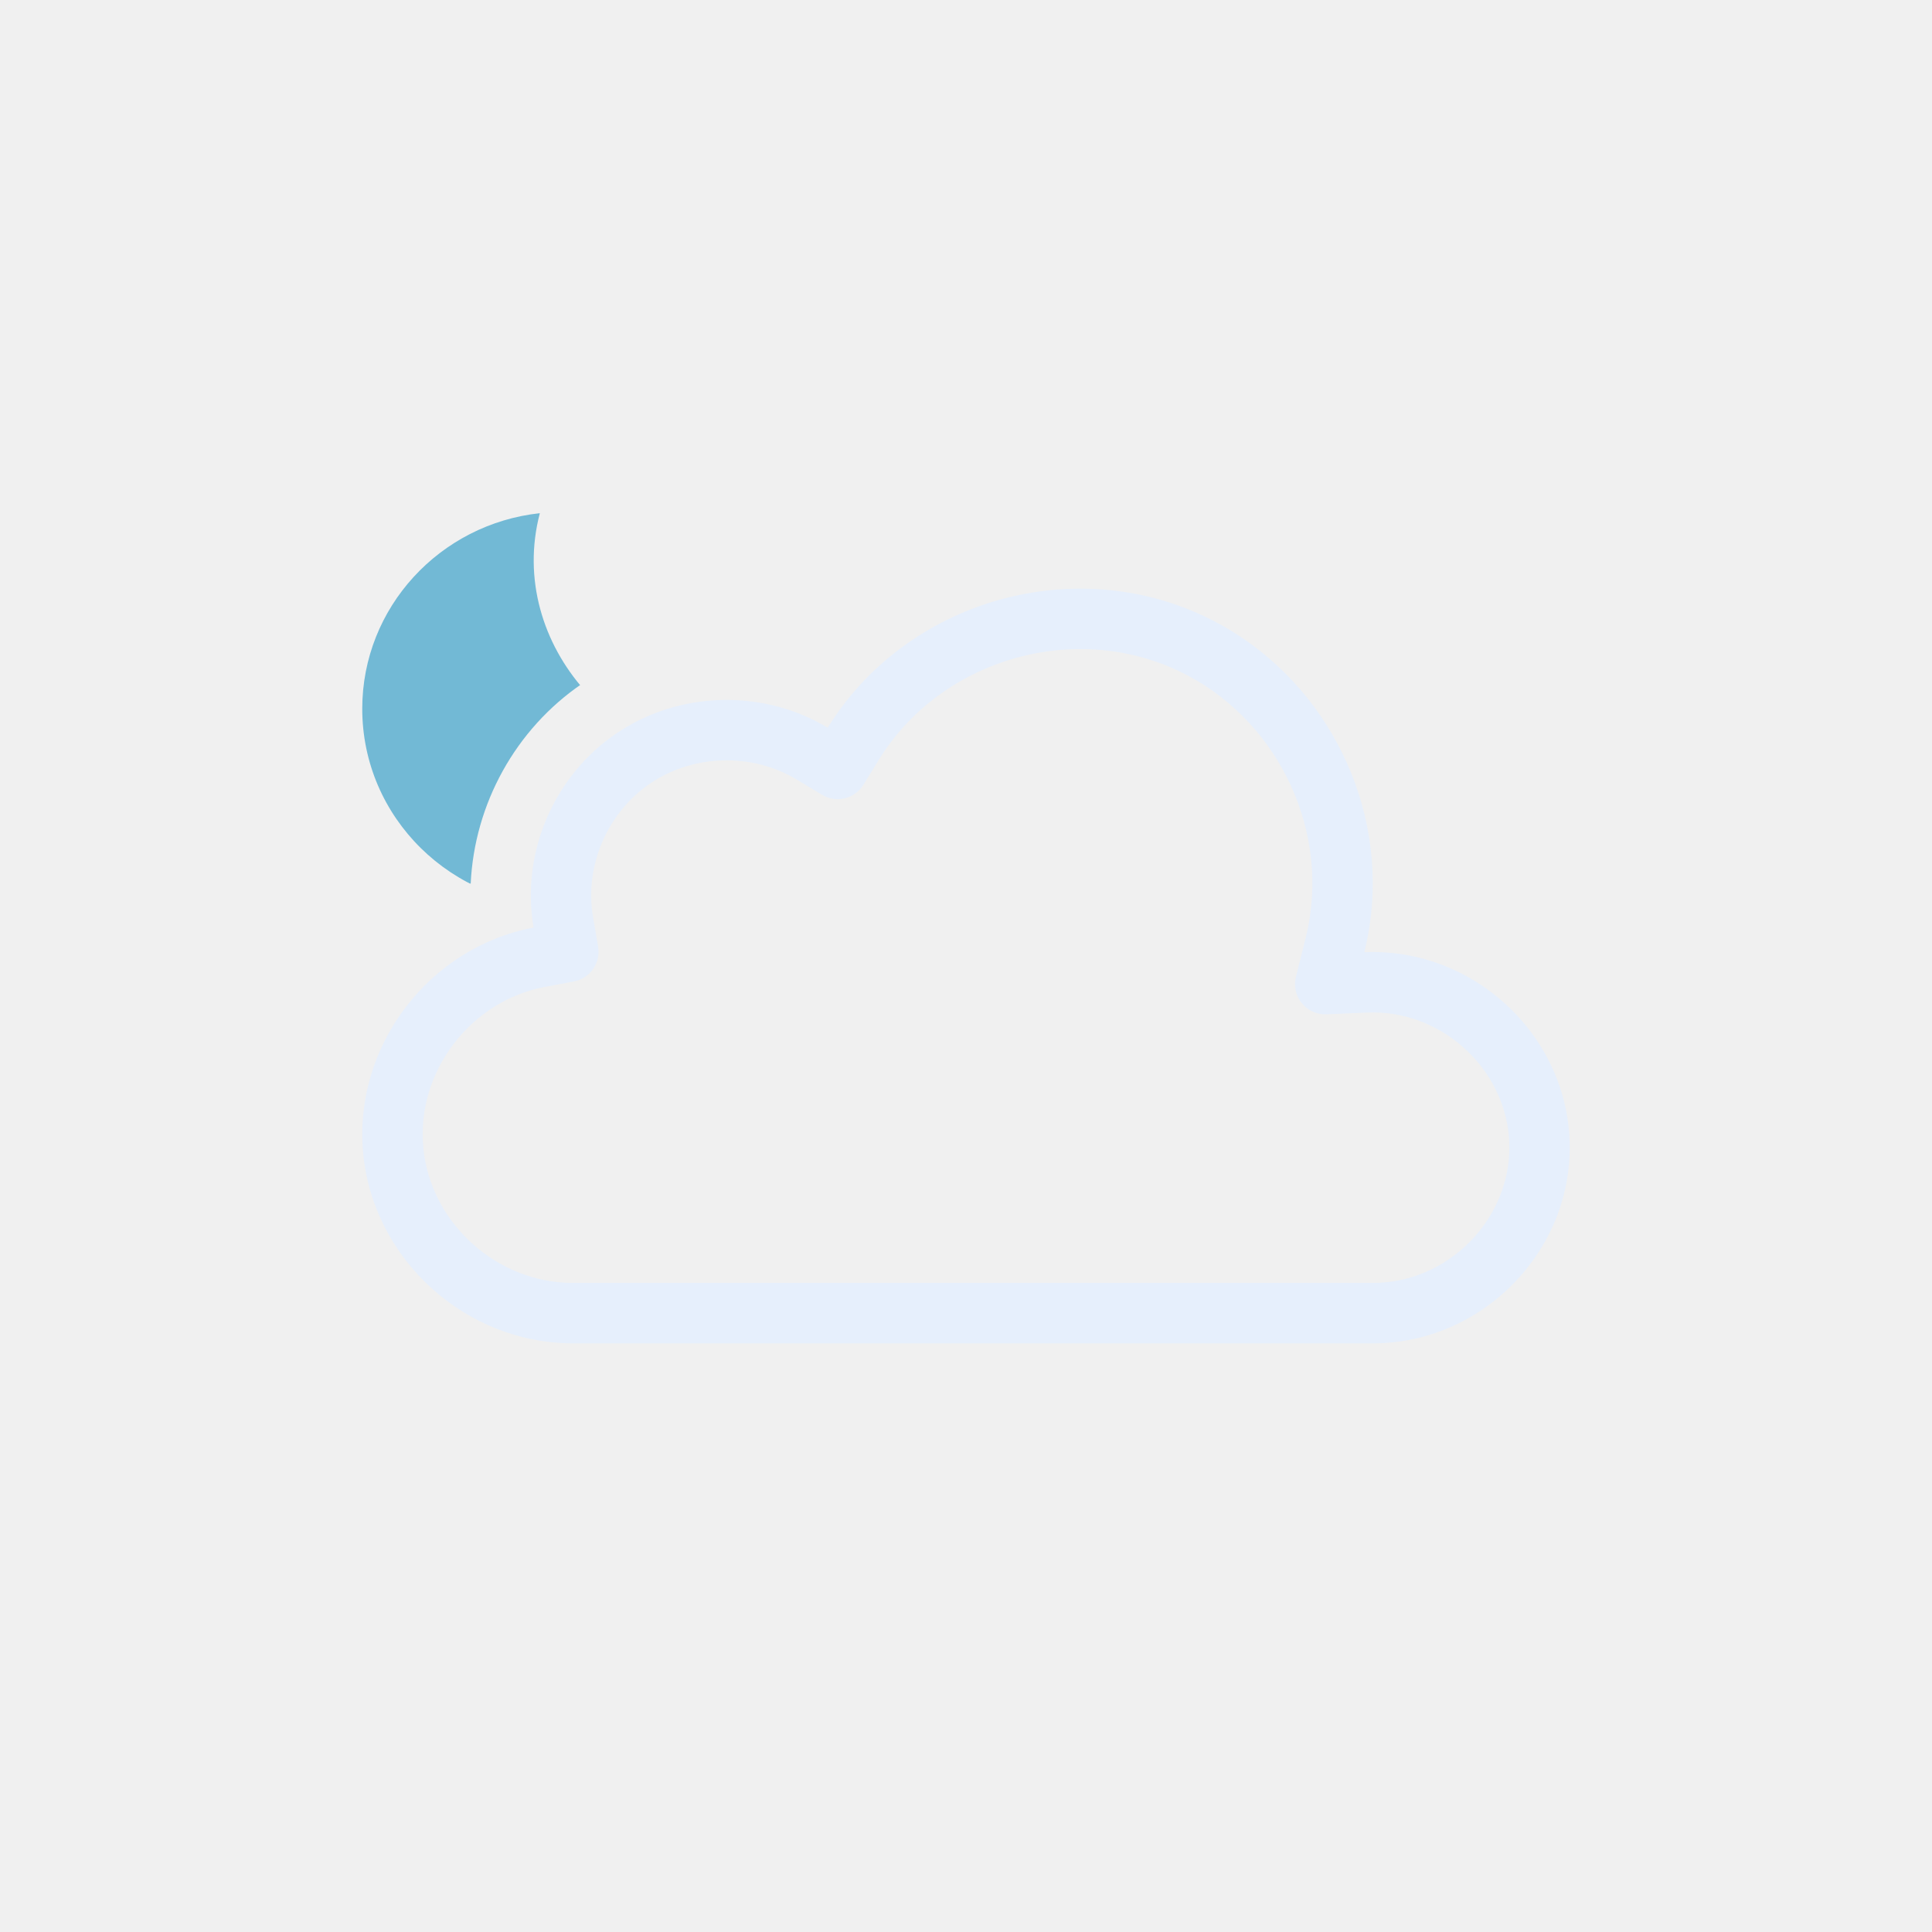
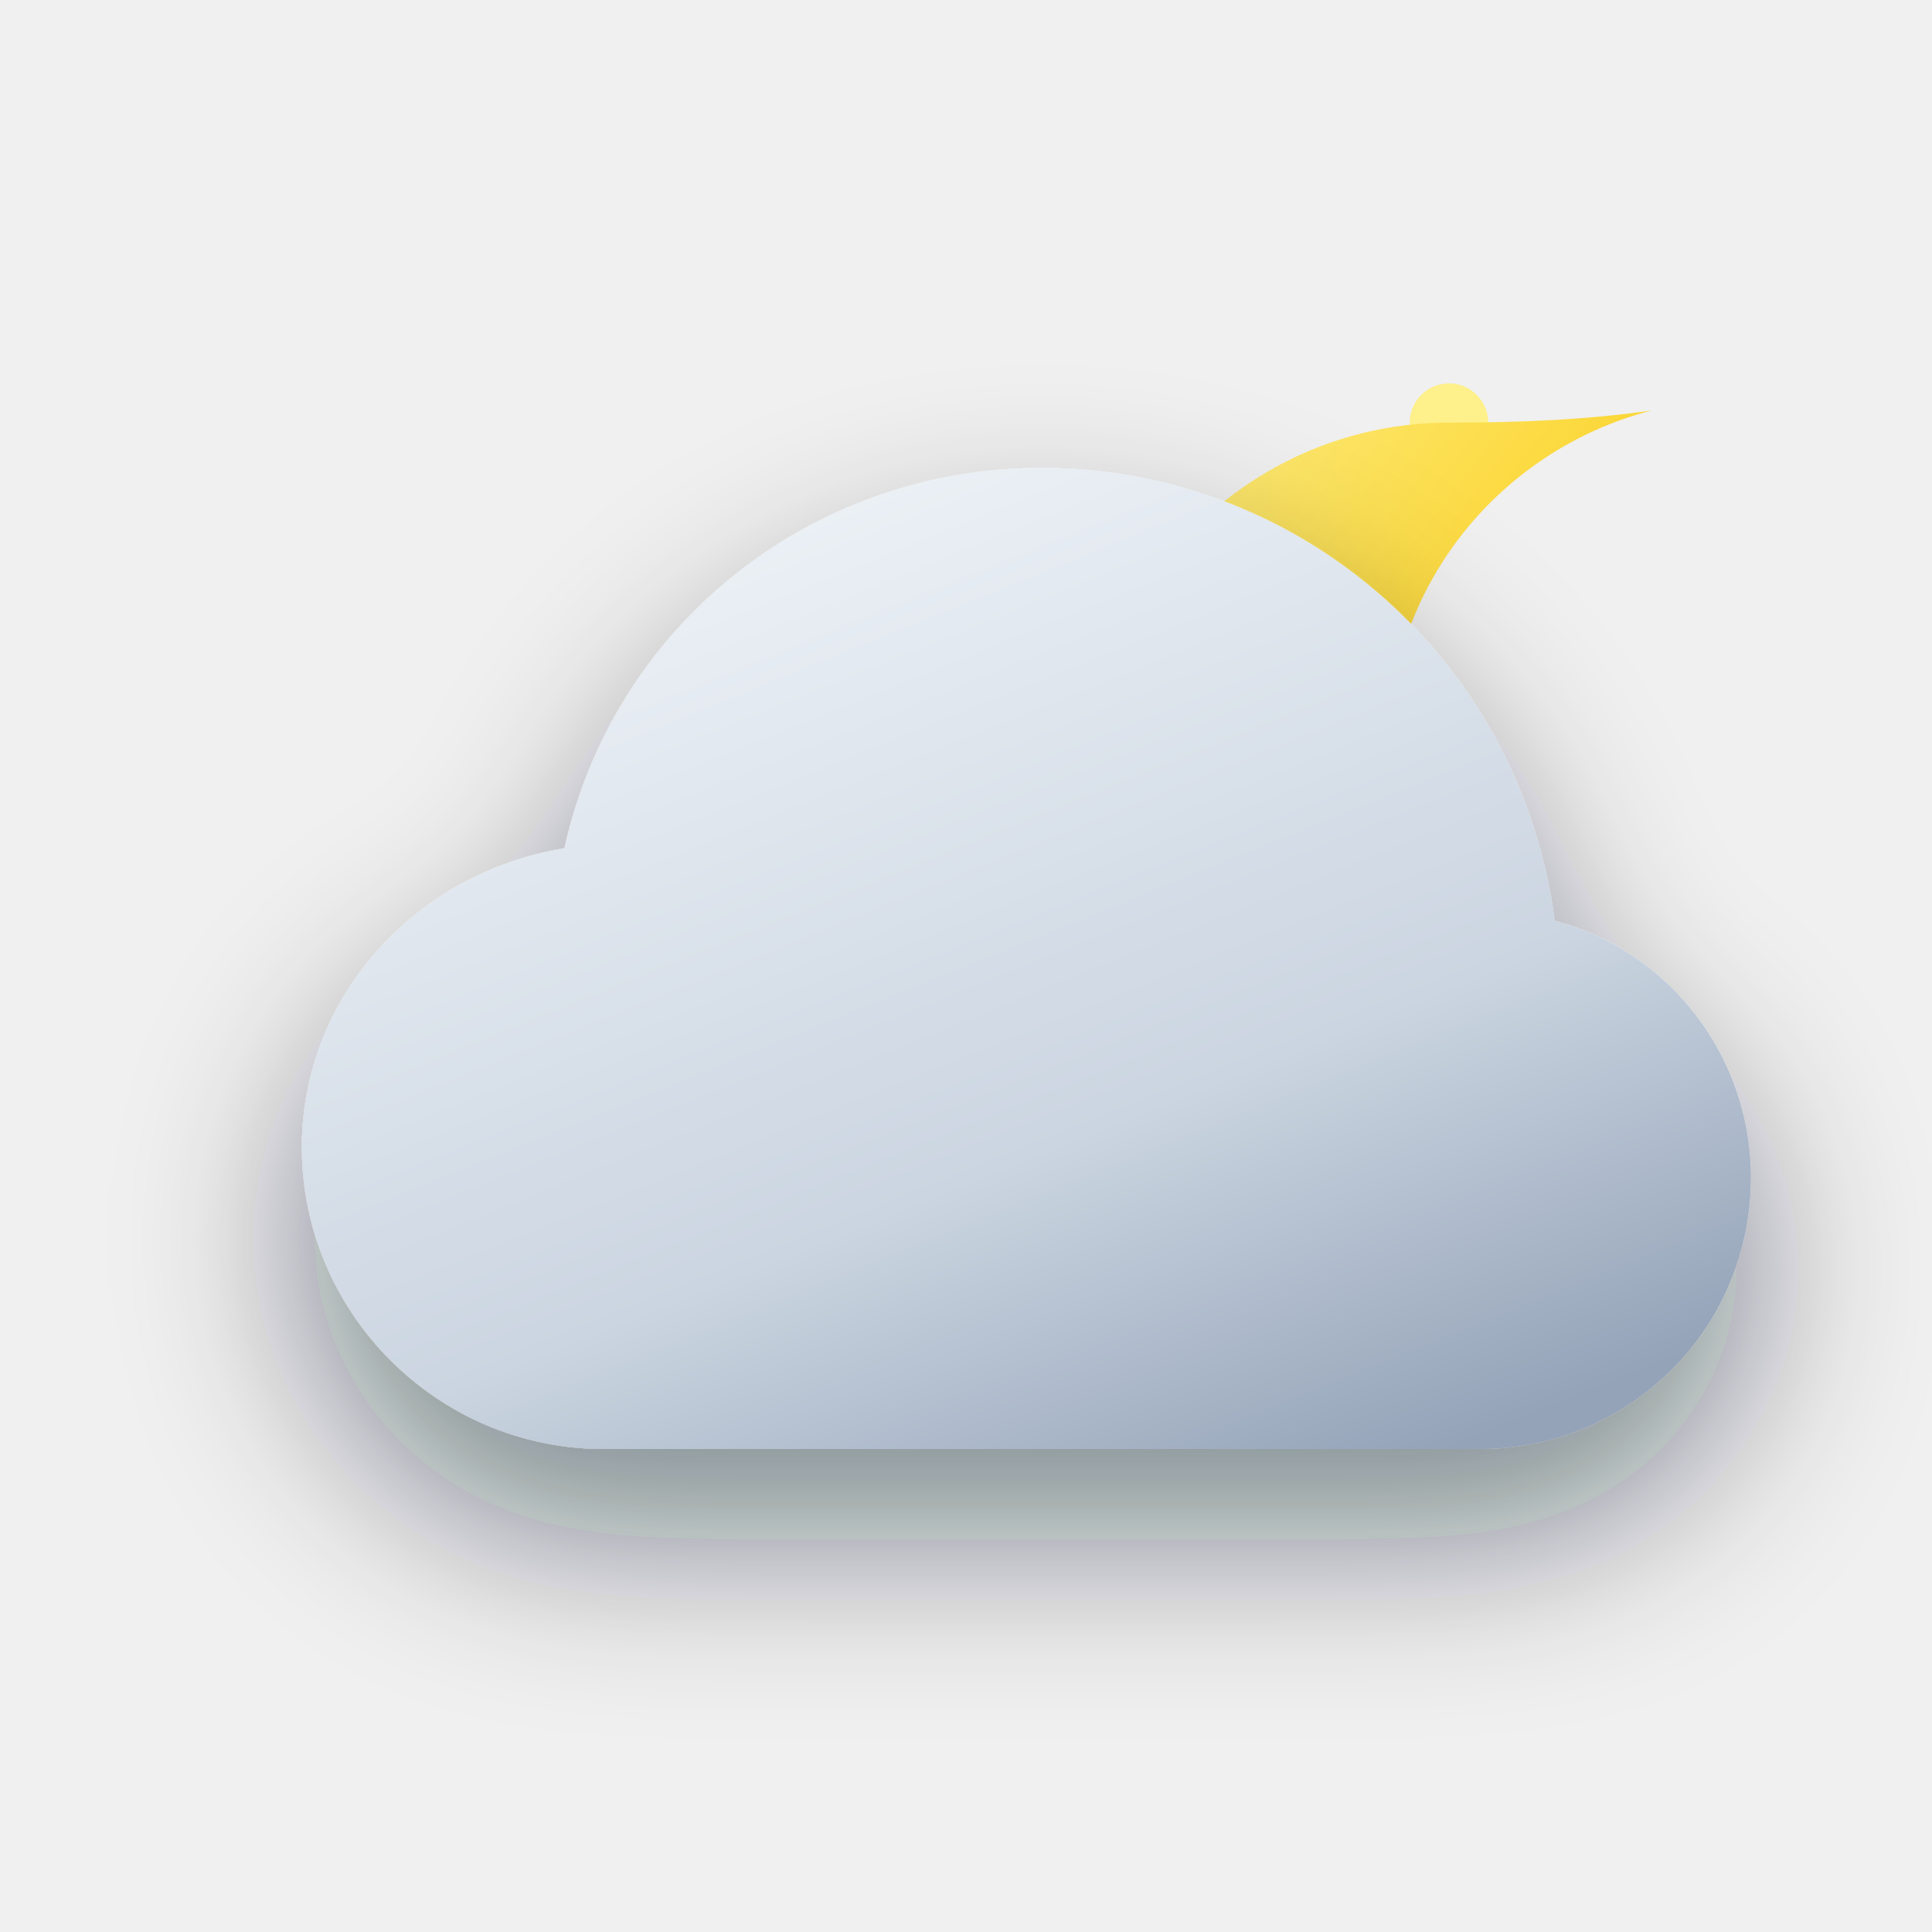
- <svg xmlns="http://www.w3.org/2000/svg" viewBox="0 0 128 128" fill="none">
-   <g id="partly-cloudy-night" clip-path="url(#clip0_2045_28822)">
-     <g id="Sky">
-       <g id="Mask group">
-         <mask id="mask0_2045_28822" style="mask-type:alpha" maskUnits="userSpaceOnUse" x="0" y="0" width="128" height="128">
-           <g id="Cloud Mask">
-             <path id="Subtract" fill-rule="evenodd" clip-rule="evenodd" d="M128 0H0V128H128V0ZM37.952 93H90.975C100.227 93 107.998 85.353 107.998 76.028C107.998 68.022 102.305 61.35 94.925 59.551C95.362 49.901 89.674 40.609 80.551 36.792C71.107 32.841 60.066 35.612 53.531 43.238C48.57 41.596 42.981 42.296 38.574 45.291C34.146 48.3 31.43 53.281 31.185 58.538C24.063 61.463 19.328 68.851 20.078 76.784C20.942 85.93 28.828 93.002 37.952 93Z" fill="black" />
-             <animateTransform attributeName="transform" type="translate" values="0 0;0 -3;0 0" dur="3s" begin="0s" repeatCount="indefinite" calcMode="spline" keySplines=".42 0 .58 1; .42 0 .58 1" />
-           </g>
-         </mask>
-         <g mask="url(#mask0_2045_28822)">
-           <g id="Moon">
-             <path id="Moon_2" d="M35.766 34C29.15 34.714 24 40.241 24 46.959C24 54.161 29.918 60 37.218 60C43.371 60 48.527 55.846 50 50.229C41.217 51.171 33.477 42.72 35.766 34Z" fill="#72B9D5" />
-             <animateTransform attributeName="transform" type="rotate" values="-6 37.0 47.0;6 37.0 47.0;-6 37.0 47.0" dur="3s" begin="0s" repeatCount="indefinite" calcMode="spline" keySplines=".42 0 .58 1; .42 0 .58 1" />
-           </g>
-         </g>
-       </g>
-       <g id="Clouds">
-         <g id="Cloud">
-           <path id="Cloud_2" fill-rule="evenodd" clip-rule="evenodd" d="M54.837 48.212C51.074 45.948 46.346 45.783 42.441 47.666C41.884 47.935 41.343 48.246 40.824 48.599C36.683 51.413 34.5 56.515 35.35 61.454C28.391 62.769 23.394 69.341 24.061 76.408C24.729 83.474 30.868 89.001 37.952 89C37.952 89 37.952 89 37.952 89H90.977C91.861 89 92.727 88.908 93.567 88.733C95.053 88.424 96.455 87.855 97.72 87.077C99.313 86.098 100.689 84.787 101.744 83.246C102.32 82.405 102.801 81.495 103.168 80.532C103.705 79.125 104 77.606 104 76.028C104 75.914 103.998 75.8 103.995 75.686C103.84 69.901 99.743 65.037 94.391 63.545C93.116 63.189 91.77 63.025 90.389 63.086C90.721 61.752 90.902 60.407 90.941 59.071C91.172 51.186 86.476 43.607 79.008 40.482C70.265 36.824 59.827 40.138 54.837 48.212ZM90.977 84.997C95.865 84.997 100 80.879 100 76.028C100 71.653 96.65 67.918 92.422 67.2C92.12 67.149 91.813 67.113 91.503 67.094C91.193 67.074 90.879 67.071 90.563 67.085L87.887 67.201C87.256 67.229 86.65 66.957 86.251 66.468C85.851 65.979 85.706 65.33 85.859 64.717L86.508 62.117C86.621 61.662 86.712 61.206 86.781 60.749C87.817 53.896 83.959 46.892 77.466 44.175C70.525 41.271 62.188 43.927 58.239 50.317L57.2 51.998C57.2 51.998 57.2 51.998 57.2 51.999C56.623 52.929 55.407 53.224 54.469 52.66L52.777 51.642C49.812 49.859 45.932 49.966 43.071 51.91C42.715 52.153 42.379 52.42 42.066 52.709C39.876 54.731 38.782 57.815 39.292 60.775L39.626 62.715C39.626 62.716 39.626 62.716 39.626 62.717C39.811 63.793 39.099 64.819 38.027 65.022C38.027 65.022 38.027 65.022 38.027 65.022L36.092 65.387C31.141 66.323 27.572 71.045 28.044 76.031C28.515 81.02 32.909 84.998 37.952 84.997H90.977Z" fill="#E6EFFC" />
-         </g>
-         <animateTransform attributeName="transform" type="translate" values="0 0;0 -3;0 0" dur="3s" begin="0s" repeatCount="indefinite" calcMode="spline" keySplines=".42 0 .58 1; .42 0 .58 1" />
-       </g>
-     </g>
+ <svg xmlns="http://www.w3.org/2000/svg" viewBox="0 0 64 64" fill="none">
+   <defs>
+     <linearGradient id="moonNightGrad" x1="0%" y1="0%" x2="100%" y2="100%">
+       <stop offset="0%" stop-color="#FEF08A" />
+       <stop offset="70%" stop-color="#FACC15" />
+       <stop offset="100%" stop-color="#EAB308" />
+     </linearGradient>
+     <linearGradient id="cloudNightGrad" x1="20%" y1="0%" x2="80%" y2="100%">
+       <stop offset="0%" stop-color="#F1F5F9" />
+       <stop offset="65%" stop-color="#CBD5E1" />
+       <stop offset="100%" stop-color="#94A3B8" />
+     </linearGradient>
+     <filter id="nightShadow" x="-20%" y="-20%" width="150%" height="150%">
+       <feDropShadow dx="0" dy="3" stdDeviation="3" flood-color="#0f172a" flood-opacity="0.45" />
+     </filter>
+   </defs>
+   <circle cx="48" cy="14" r="1.3" fill="#FEF08A">
+     <animate attributeName="opacity" values="0.3;1;0.3" dur="2.2s" repeatCount="indefinite" />
+   </circle>
+   <g transform="translate(36, 14)">
+     <animateTransform attributeName="transform" type="rotate" values="-2 40 22; 3 40 22; -2 40 22" dur="5s" repeatCount="indefinite" calcMode="spline" keySplines="0.45 0 0.55 1; 0.45 0 0.55 1" />
+     <path d="M12 0 C5.4 0 0 5.4 0 12 C0 18.6 5.4 24 12 24 C14.5 24 16.8 23.2 18.7 21.8 C13.7 20.5 10 16 10 10.7 C10 5.4 13.7 0.9 18.7 -0.4 C16.6 -0.1 14.4 0 12 0 Z" fill="url(#moonNightGrad)" />
  </g>
-   <defs>
-     <clipPath id="clip0_2045_28822">
-       <rect width="128" height="128" fill="white" />
-     </clipPath>
-   </defs>
+   <g filter="url(#nightShadow)">
+     <animateTransform attributeName="transform" type="translate" values="0,0; 0,-2.5; 0,0" dur="4s" repeatCount="indefinite" calcMode="spline" keySplines="0.45 0 0.55 1; 0.45 0 0.55 1" />
+     <path d="M20 48 C14.5 48 10 43.5 10 38 C10 33 13.8 28.9 18.7 28.1 C20.3 20.8 26.8 15.5 34.5 15.5 C43.2 15.5 50.4 22 51.5 30.5 C55.3 31.5 58 35 58 39 C58 44 54 48 49 48 Z" fill="url(#cloudNightGrad)" />
+   </g>
</svg>
